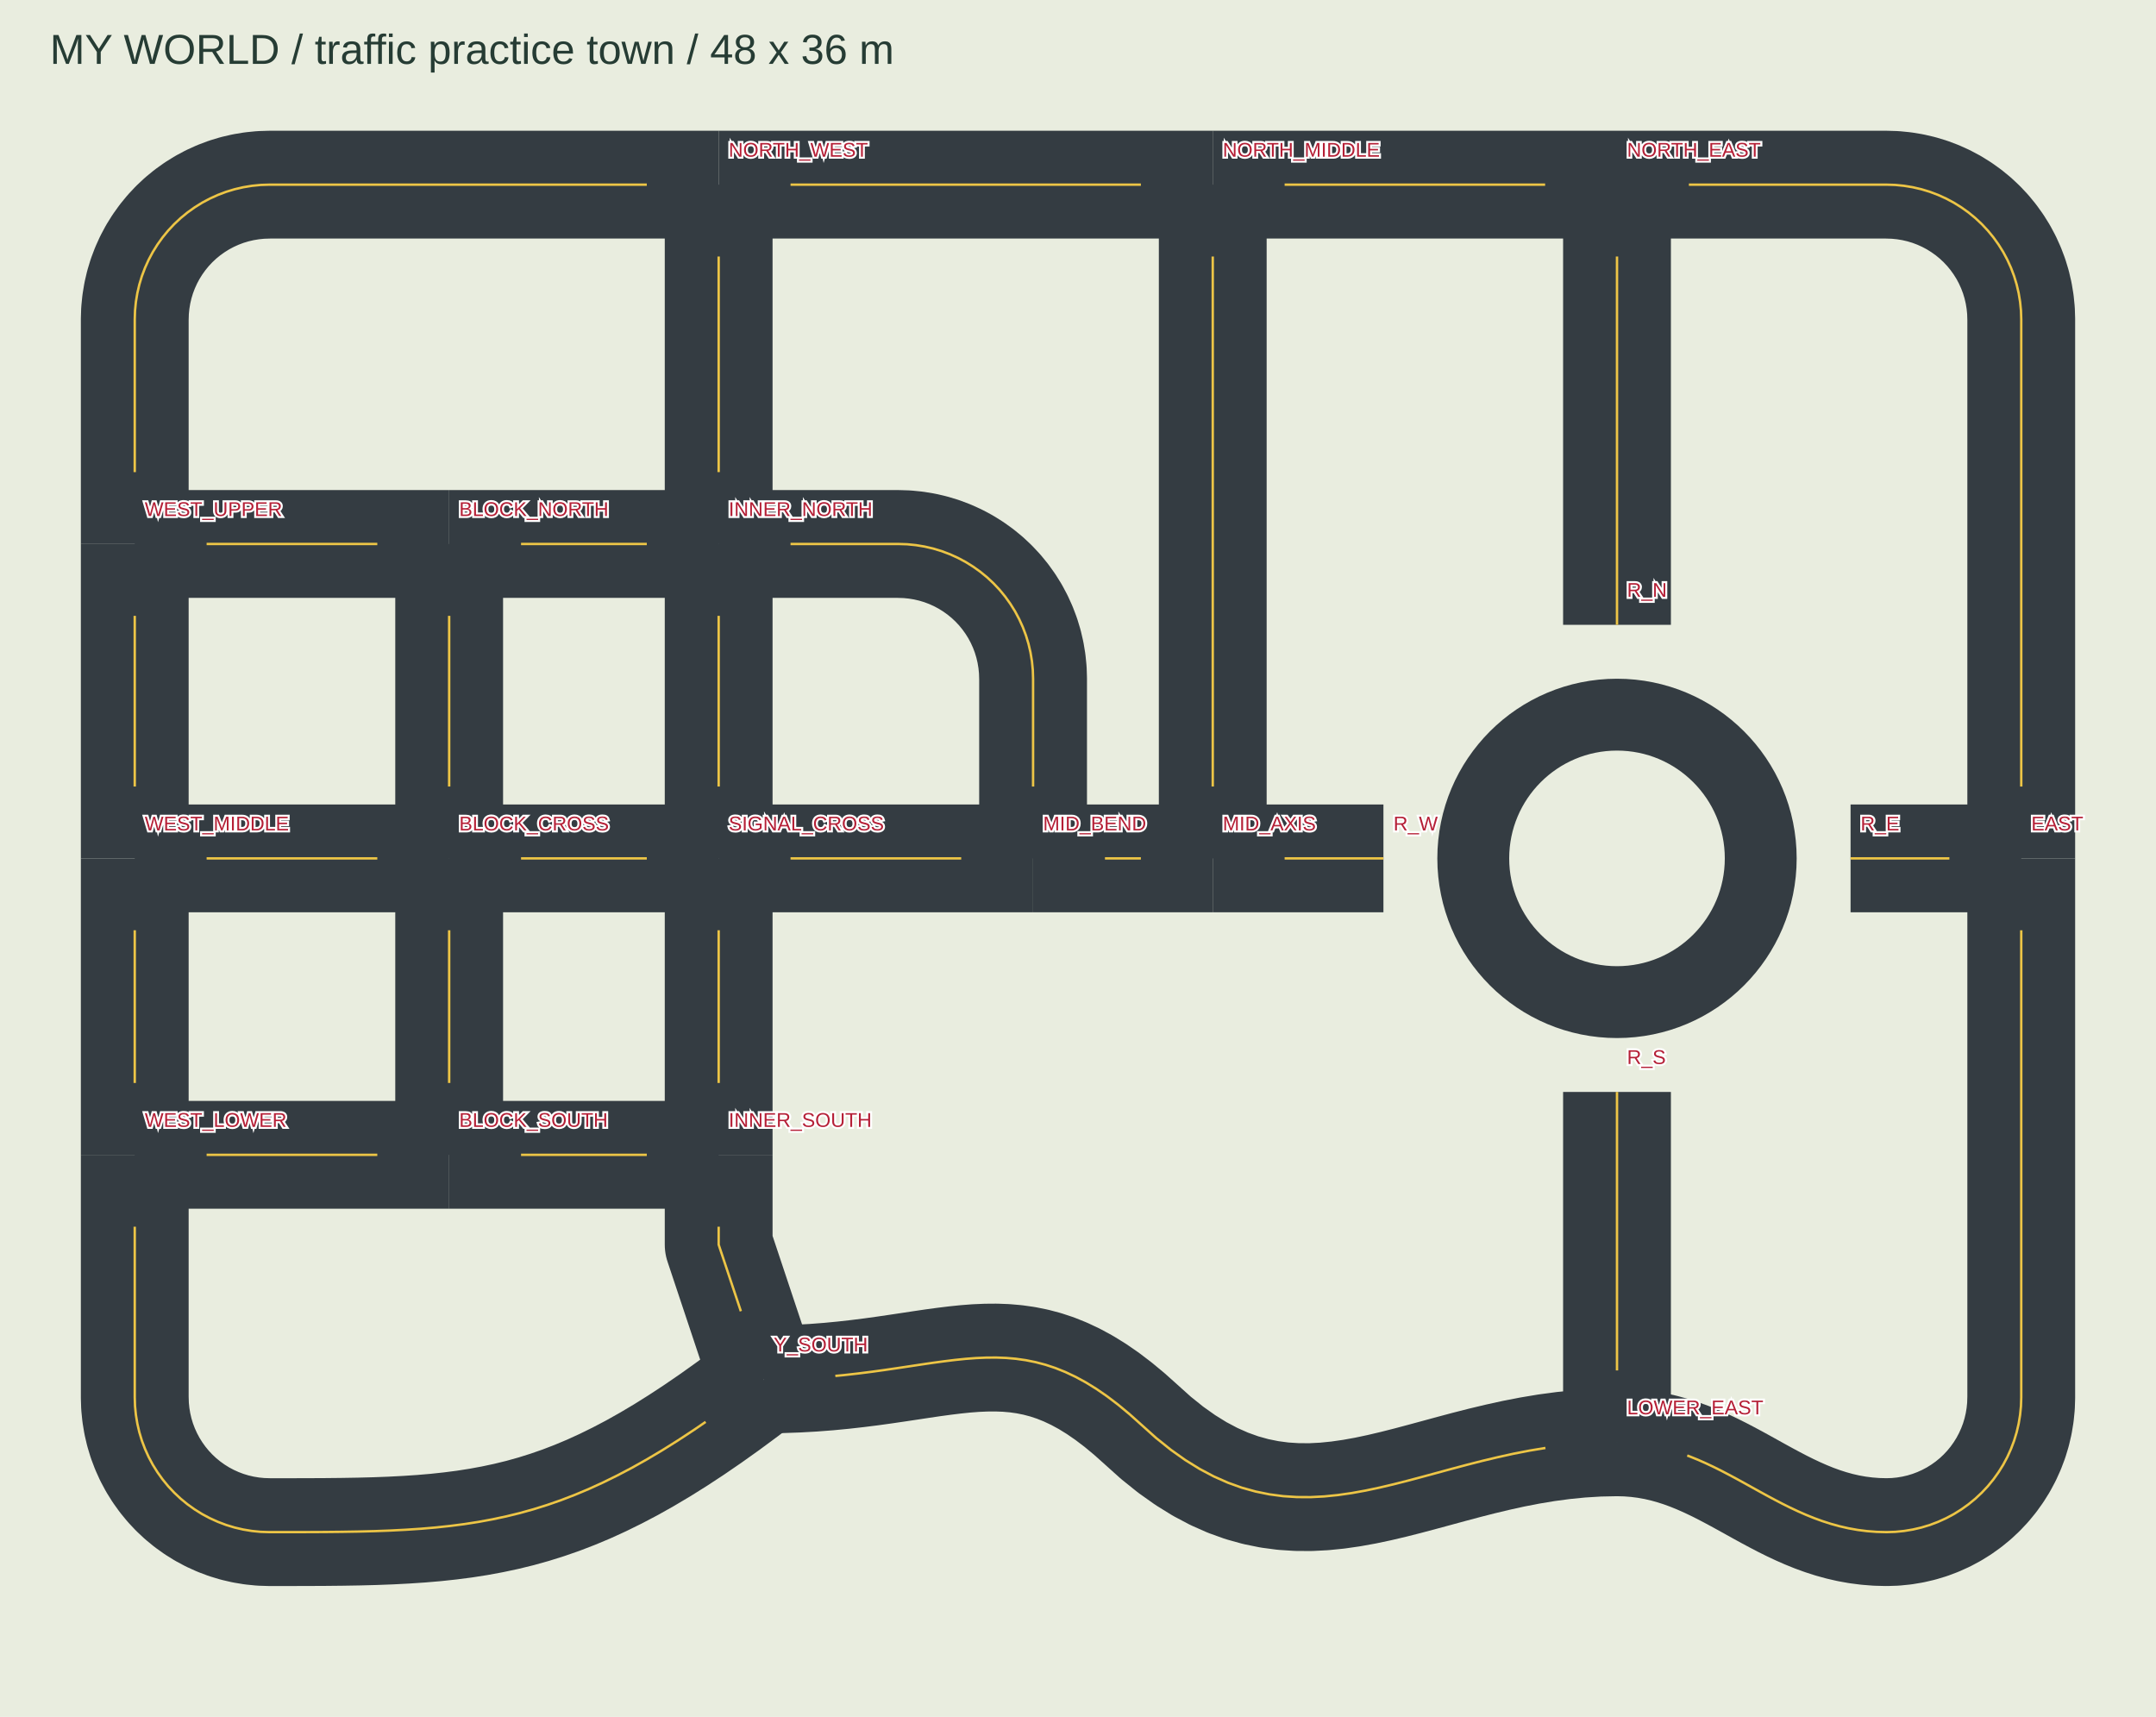
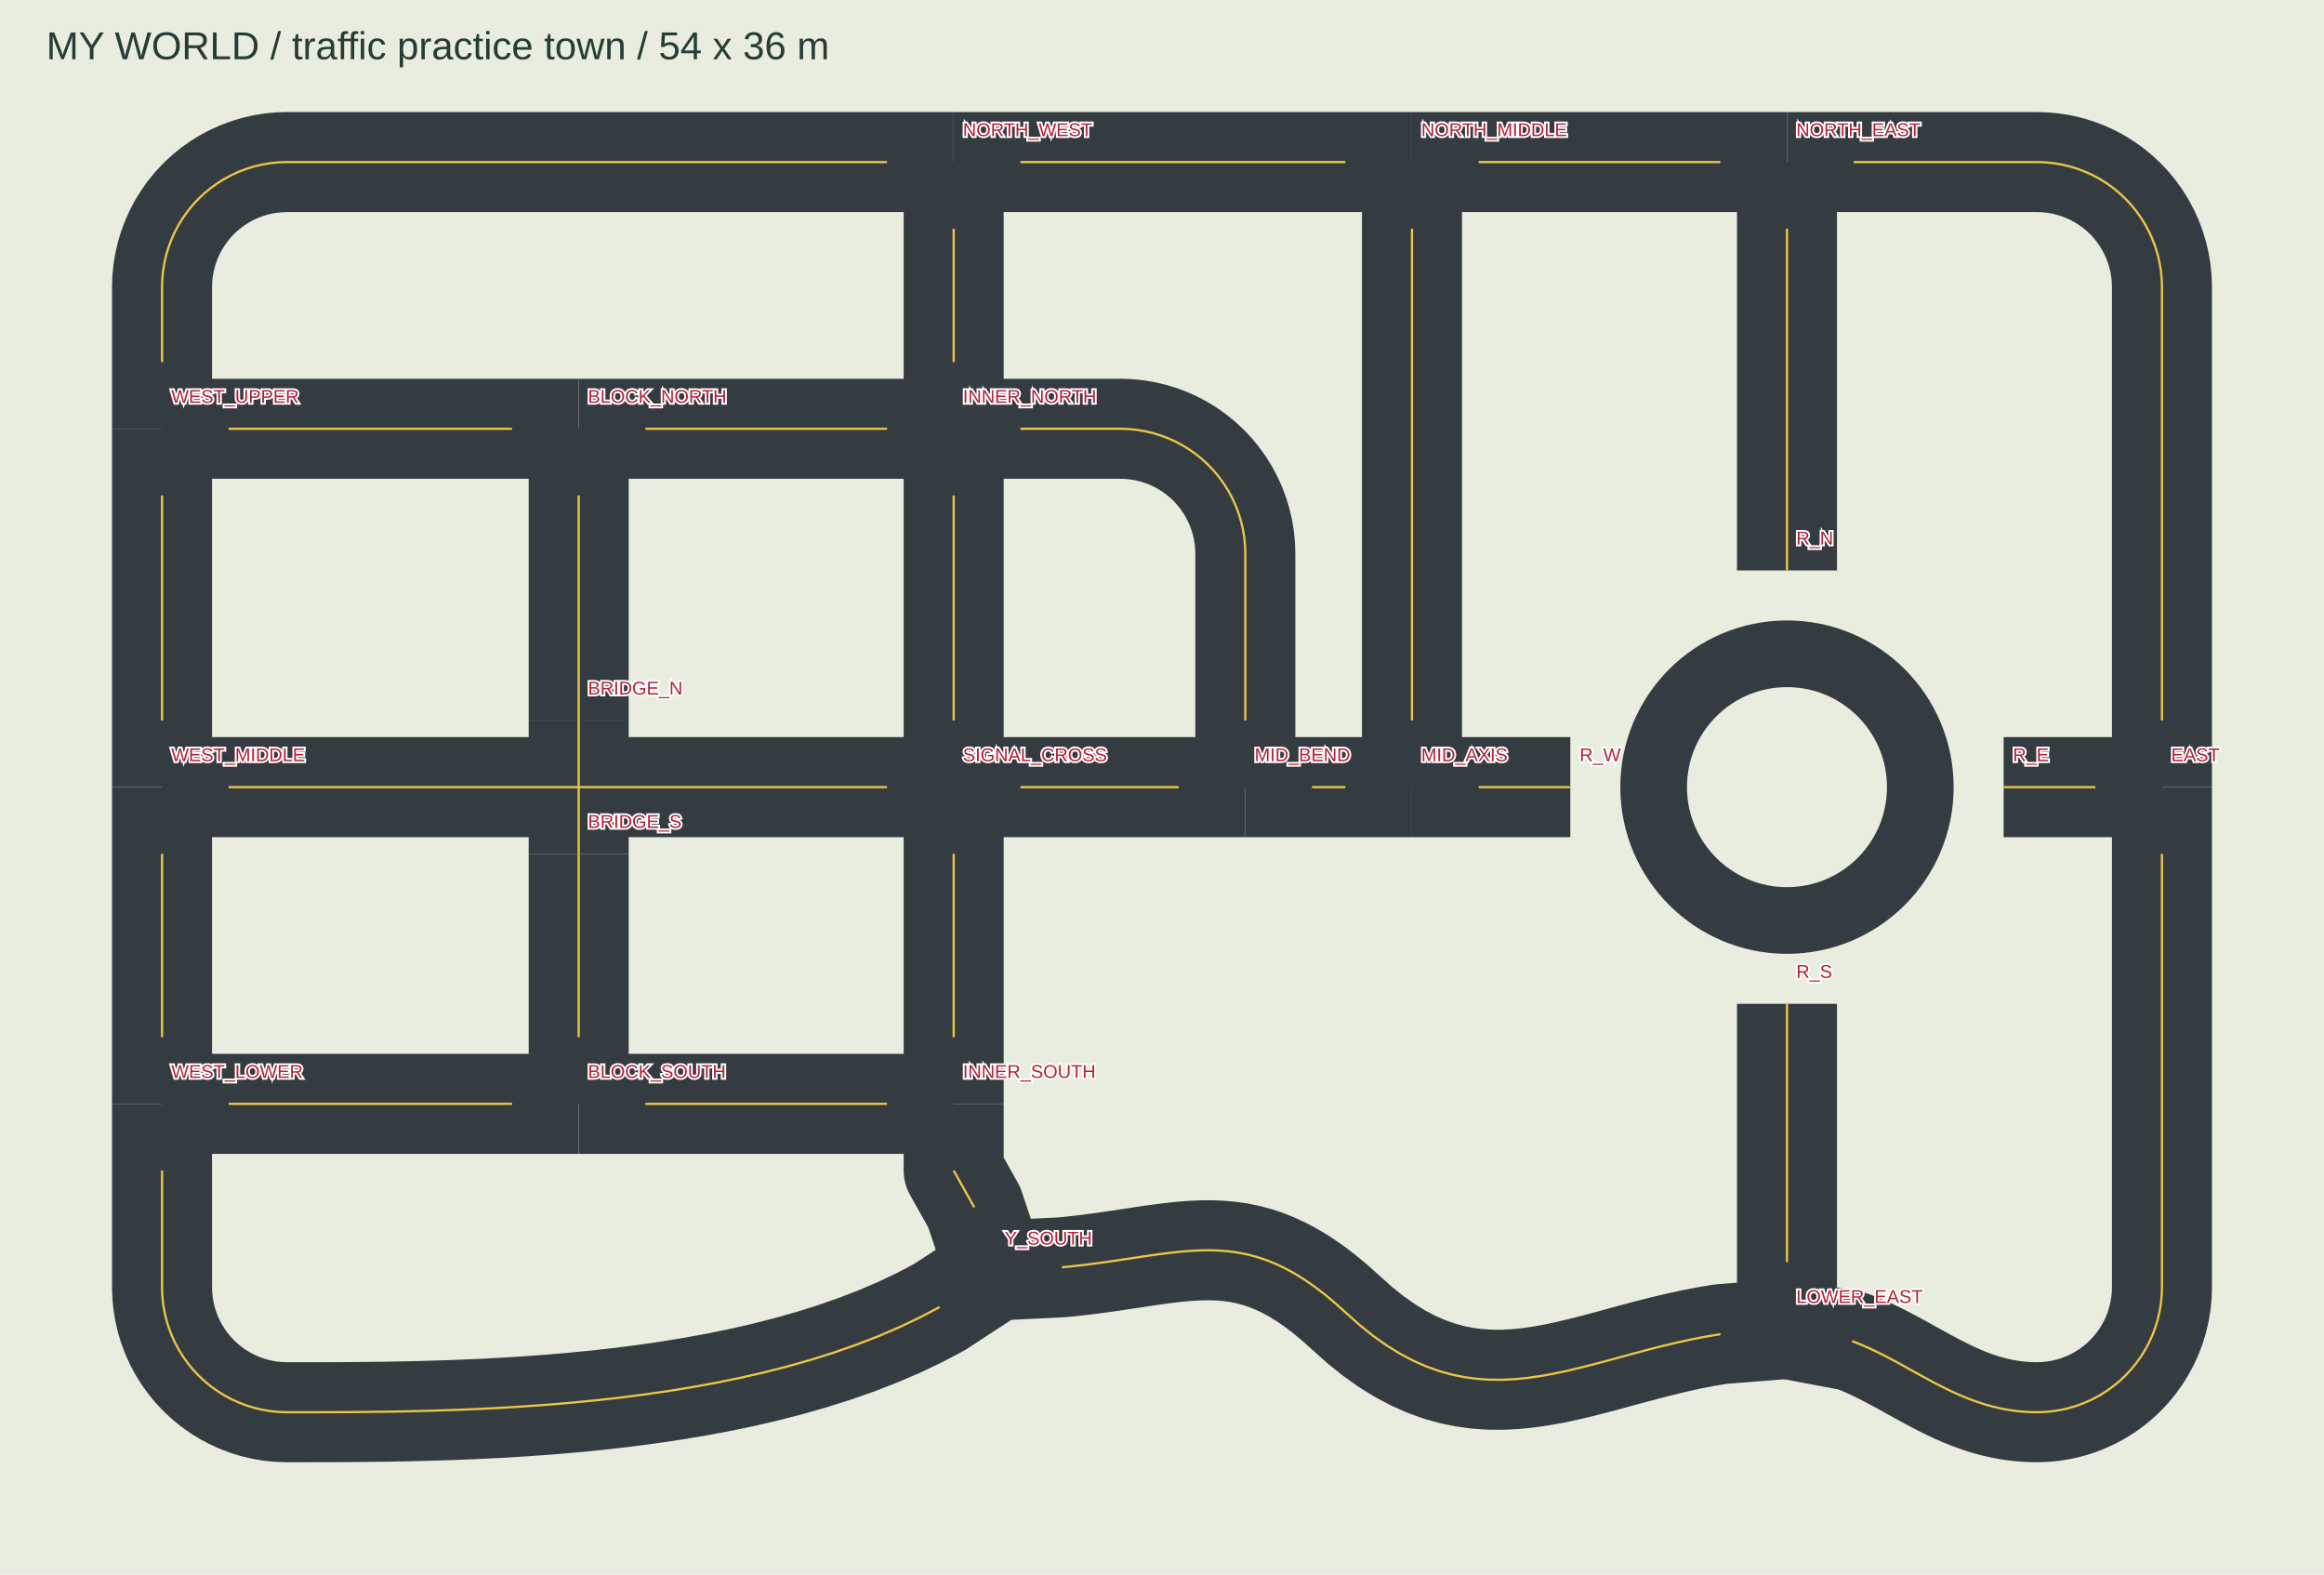
- <svg xmlns="http://www.w3.org/2000/svg" width="1080" height="860" viewBox="0 0 1080 860">
-   <rect width="1080" height="860" fill="#e9eddf" />
-   <path d="M67.50,272.50 L67.50,160.00 L67.64,155.59 L68.08,151.19 L68.80,146.83 L69.80,142.53 L71.08,138.30 L72.64,134.17 L74.46,130.15 L76.54,126.25 L78.88,122.50 L81.45,118.91 L84.25,115.49 L87.27,112.27 L90.49,109.25 L93.91,106.45 L97.50,103.88 L101.25,101.54 L105.15,99.46 L109.17,97.64 L113.30,96.08 L117.53,94.80 L121.83,93.80 L126.19,93.08 L130.59,92.64 L135.00,92.50 L360.00,92.50" fill="none" stroke="#343c42" stroke-width="54" stroke-linejoin="round" />
-   <path d="M360.00,92.50 L607.50,92.50" fill="none" stroke="#343c42" stroke-width="54" stroke-linejoin="round" />
-   <path d="M607.50,92.50 L810.00,92.50" fill="none" stroke="#343c42" stroke-width="54" stroke-linejoin="round" />
-   <path d="M810.00,92.50 L945.00,92.50 L949.41,92.64 L953.81,93.08 L958.17,93.80 L962.47,94.80 L966.70,96.08 L970.83,97.64 L974.85,99.46 L978.75,101.54 L982.50,103.88 L986.09,106.45 L989.51,109.25 L992.73,112.27 L995.75,115.49 L998.55,118.91 L1001.12,122.50 L1003.46,126.25 L1005.54,130.15 L1007.36,134.17 L1008.92,138.30 L1010.20,142.53 L1011.20,146.83 L1011.92,151.19 L1012.36,155.59 L1012.50,160.00 L1012.50,430.00" fill="none" stroke="#343c42" stroke-width="54" stroke-linejoin="round" />
-   <path d="M1012.50,430.00 L1012.50,700.00 L1012.36,704.41 L1011.92,708.81 L1011.20,713.17 L1010.20,717.47 L1008.92,721.70 L1007.36,725.83 L1005.54,729.85 L1003.46,733.75 L1001.12,737.50 L998.55,741.09 L995.75,744.51 L992.73,747.73 L989.51,750.75 L986.09,753.55 L982.50,756.12 L978.75,758.46 L974.85,760.54 L970.83,762.36 L966.70,763.92 L962.47,765.20 L958.17,766.20 L953.81,766.92 L949.41,767.36 L945.00,767.50 L940.01,767.37 L935.18,766.99 L930.48,766.39 L925.91,765.57 L921.46,764.55 L917.12,763.35 L912.87,761.98 L908.72,760.47 L904.64,758.82 L900.64,757.06 L896.69,755.20 L892.79,753.26 L888.94,751.25 L885.11,749.20 L881.30,747.11 L877.50,745.00 L873.70,742.89 L869.89,740.80 L866.06,738.75 L862.21,736.74 L858.31,734.80 L854.36,732.94 L850.36,731.18 L846.28,729.53 L842.13,728.02 L837.88,726.65 L833.54,725.45 L829.09,724.43 L824.52,723.61 L819.82,723.01 L814.99,722.63 L810.00,722.50" fill="none" stroke="#343c42" stroke-width="54" stroke-linejoin="round" />
-   <path d="M382.50,691.00 L391.18,690.90 L399.50,690.61 L407.49,690.16 L415.17,689.57 L422.54,688.86 L429.63,688.06 L436.46,687.20 L443.04,686.29 L449.39,685.36 L455.52,684.44 L461.46,683.54 L467.22,682.69 L472.82,681.93 L478.27,681.26 L483.60,680.71 L488.81,680.31 L493.94,680.09 L498.99,680.05 L503.98,680.24 L508.93,680.67 L513.86,681.37 L518.78,682.36 L523.72,683.66 L528.68,685.30 L533.69,687.31 L538.76,689.70 L543.92,692.50 L549.17,695.74 L554.53,699.43 L560.03,703.61 L565.68,708.29 L571.50,713.50 L579.03,720.26 L586.44,726.21 L593.74,731.39 L600.94,735.85 L608.06,739.62 L615.10,742.74 L622.09,745.25 L629.02,747.18 L635.91,748.58 L642.77,749.49 L649.61,749.93 L656.46,749.97 L663.30,749.62 L670.17,748.93 L677.06,747.94 L684.00,746.69 L690.99,745.21 L698.04,743.55 L705.17,741.74 L712.39,739.82 L719.70,737.84 L727.13,735.82 L734.68,733.81 L742.36,731.85 L750.19,729.98 L758.17,728.22 L766.32,726.64 L774.65,725.25 L783.17,724.11 L791.90,723.24 L800.84,722.69 L810.00,722.50" fill="none" stroke="#343c42" stroke-width="54" stroke-linejoin="round" />
-   <path d="M67.50,578.50 L67.50,700.00 L67.64,704.41 L68.08,708.81 L68.80,713.17 L69.80,717.47 L71.08,721.70 L72.64,725.83 L74.46,729.85 L76.54,733.75 L78.88,737.50 L81.45,741.09 L84.25,744.51 L87.27,747.73 L90.49,750.75 L93.91,753.55 L97.50,756.12 L101.25,758.46 L105.15,760.54 L109.17,762.36 L113.30,763.92 L117.53,765.20 L121.83,766.20 L126.19,766.92 L130.59,767.36 L135.00,767.50 L144.54,767.50 L153.75,767.48 L162.66,767.44 L171.29,767.35 L179.66,767.21 L187.79,767.00 L195.70,766.70 L203.41,766.30 L210.95,765.80 L218.33,765.17 L225.57,764.39 L232.69,763.47 L239.72,762.37 L246.67,761.09 L253.57,759.62 L260.44,757.94 L267.29,756.03 L274.15,753.88 L281.04,751.49 L287.97,748.82 L294.98,745.88 L302.07,742.64 L309.28,739.09 L316.62,735.23 L324.11,731.02 L331.77,726.47 L339.62,721.55 L347.69,716.25 L355.99,710.56 L364.54,704.47 L373.37,697.95 L382.50,691.00" fill="none" stroke="#343c42" stroke-width="54" stroke-linejoin="round" />
-   <path d="M67.50,272.50 L67.50,430.00" fill="none" stroke="#343c42" stroke-width="54" stroke-linejoin="round" />
-   <path d="M67.50,430.00 L67.50,578.50" fill="none" stroke="#343c42" stroke-width="54" stroke-linejoin="round" />
-   <path d="M67.50,272.50 L225.00,272.50" fill="none" stroke="#343c42" stroke-width="54" stroke-linejoin="round" />
-   <path d="M225.00,272.50 L360.00,272.50" fill="none" stroke="#343c42" stroke-width="54" stroke-linejoin="round" />
-   <path d="M67.50,430.00 L225.00,430.00" fill="none" stroke="#343c42" stroke-width="54" stroke-linejoin="round" />
-   <path d="M225.00,430.00 L360.00,430.00" fill="none" stroke="#343c42" stroke-width="54" stroke-linejoin="round" />
-   <path d="M67.50,578.50 L225.00,578.50" fill="none" stroke="#343c42" stroke-width="54" stroke-linejoin="round" />
-   <path d="M225.00,578.50 L360.00,578.50" fill="none" stroke="#343c42" stroke-width="54" stroke-linejoin="round" />
-   <path d="M225.00,272.50 L225.00,430.00" fill="none" stroke="#343c42" stroke-width="54" stroke-linejoin="round" />
-   <path d="M225.00,430.00 L225.00,578.50" fill="none" stroke="#343c42" stroke-width="54" stroke-linejoin="round" />
-   <path d="M360.00,92.50 L360.00,272.50" fill="none" stroke="#343c42" stroke-width="54" stroke-linejoin="round" />
-   <path d="M360.00,272.50 L360.00,430.00" fill="none" stroke="#343c42" stroke-width="54" stroke-linejoin="round" />
-   <path d="M360.00,430.00 L360.00,578.50" fill="none" stroke="#343c42" stroke-width="54" stroke-linejoin="round" />
-   <path d="M360.00,430.00 L517.50,430.00" fill="none" stroke="#343c42" stroke-width="54" stroke-linejoin="round" />
-   <path d="M517.50,430.00 L607.50,430.00" fill="none" stroke="#343c42" stroke-width="54" stroke-linejoin="round" />
-   <path d="M607.50,430.00 L693.00,430.00" fill="none" stroke="#343c42" stroke-width="54" stroke-linejoin="round" />
-   <path d="M607.50,430.00 L607.50,92.50" fill="none" stroke="#343c42" stroke-width="54" stroke-linejoin="round" />
-   <path d="M810.00,313.00 L810.00,92.50" fill="none" stroke="#343c42" stroke-width="54" stroke-linejoin="round" />
-   <path d="M927.00,430.00 L1012.50,430.00" fill="none" stroke="#343c42" stroke-width="54" stroke-linejoin="round" />
-   <path d="M810.00,547.00 L810.00,722.50" fill="none" stroke="#343c42" stroke-width="54" stroke-linejoin="round" />
-   <path d="M360.00,578.50 L360.00,623.50 L382.50,691.00" fill="none" stroke="#343c42" stroke-width="54" stroke-linejoin="round" />
-   <path d="M360.00,272.50 L450.00,272.50 L454.41,272.64 L458.81,273.08 L463.17,273.80 L467.47,274.80 L471.70,276.08 L475.83,277.64 L479.85,279.46 L483.75,281.54 L487.50,283.88 L491.09,286.45 L494.51,289.25 L497.73,292.27 L500.75,295.49 L503.55,298.91 L506.12,302.50 L508.46,306.25 L510.54,310.15 L512.36,314.17 L513.92,318.30 L515.20,322.53 L516.20,326.83 L516.92,331.19 L517.36,335.59 L517.50,340.00 L517.50,430.00" fill="none" stroke="#343c42" stroke-width="54" stroke-linejoin="round" />
-   <circle cx="810" cy="430" r="72" fill="none" stroke="#343c42" stroke-width="36" />
-   <path d="M67.50,236.50 L67.50,160.00 L67.64,155.59 L68.08,151.19 L68.80,146.83 L69.80,142.53 L71.08,138.30 L72.64,134.17 L74.46,130.15 L76.54,126.25 L78.88,122.50 L81.45,118.91 L84.25,115.49 L87.27,112.27 L90.49,109.25 L93.91,106.45 L97.50,103.88 L101.25,101.54 L105.15,99.46 L109.17,97.64 L113.30,96.08 L117.53,94.80 L121.83,93.80 L126.19,93.08 L130.59,92.64 L135.00,92.50 L324.00,92.50" fill="none" stroke="#edc546" stroke-width="1.2" />
-   <path d="M396.00,92.50 L571.50,92.50" fill="none" stroke="#edc546" stroke-width="1.2" />
-   <path d="M643.50,92.50 L774.00,92.50" fill="none" stroke="#edc546" stroke-width="1.2" />
-   <path d="M846.00,92.50 L945.00,92.50 L949.41,92.64 L953.81,93.08 L958.17,93.80 L962.47,94.80 L966.70,96.08 L970.83,97.64 L974.85,99.46 L978.75,101.54 L982.50,103.88 L986.09,106.45 L989.51,109.25 L992.73,112.27 L995.75,115.49 L998.55,118.91 L1001.12,122.50 L1003.46,126.25 L1005.54,130.15 L1007.36,134.17 L1008.92,138.30 L1010.20,142.53 L1011.20,146.83 L1011.92,151.19 L1012.36,155.59 L1012.50,160.00 L1012.50,394.00" fill="none" stroke="#edc546" stroke-width="1.2" />
-   <path d="M1012.50,466.00 L1012.50,700.00 L1012.36,704.41 L1011.92,708.81 L1011.20,713.17 L1010.20,717.47 L1008.92,721.70 L1007.36,725.83 L1005.54,729.85 L1003.46,733.75 L1001.12,737.50 L998.55,741.09 L995.75,744.51 L992.73,747.73 L989.51,750.75 L986.09,753.55 L982.50,756.12 L978.75,758.46 L974.85,760.54 L970.83,762.36 L966.70,763.92 L962.47,765.20 L958.17,766.20 L953.81,766.92 L949.41,767.36 L945.00,767.50 L940.01,767.37 L935.18,766.99 L930.48,766.39 L925.91,765.57 L921.46,764.55 L917.12,763.35 L912.87,761.98 L908.72,760.47 L904.64,758.82 L900.64,757.06 L896.69,755.20 L892.79,753.26 L888.94,751.25 L885.11,749.20 L881.30,747.11 L877.50,745.00 L873.70,742.89 L869.89,740.80 L866.06,738.75 L862.21,736.74 L858.31,734.80 L854.36,732.94 L850.36,731.18 L846.28,729.53 L845.18,729.13" fill="none" stroke="#edc546" stroke-width="1.2" />
-   <path d="M418.44,689.25 L422.54,688.86 L429.63,688.06 L436.46,687.20 L443.04,686.29 L449.39,685.36 L455.52,684.44 L461.46,683.54 L467.22,682.69 L472.82,681.93 L478.27,681.26 L483.60,680.71 L488.81,680.31 L493.94,680.09 L498.99,680.05 L503.98,680.24 L508.93,680.67 L513.86,681.37 L518.78,682.36 L523.72,683.66 L528.68,685.30 L533.69,687.31 L538.76,689.70 L543.92,692.50 L549.17,695.74 L554.53,699.43 L560.03,703.61 L565.68,708.29 L571.50,713.50 L579.03,720.26 L586.44,726.21 L593.74,731.39 L600.94,735.85 L608.06,739.62 L615.10,742.74 L622.09,745.25 L629.02,747.18 L635.91,748.58 L642.77,749.49 L649.61,749.93 L656.46,749.97 L663.30,749.62 L670.17,748.93 L677.06,747.94 L684.00,746.69 L690.99,745.21 L698.04,743.55 L705.17,741.74 L712.39,739.82 L719.70,737.84 L727.13,735.82 L734.68,733.81 L742.36,731.85 L750.19,729.98 L758.17,728.22 L766.32,726.64 L774.15,725.34" fill="none" stroke="#edc546" stroke-width="1.2" />
-   <path d="M67.50,614.50 L67.50,700.00 L67.64,704.41 L68.08,708.81 L68.80,713.17 L69.80,717.47 L71.08,721.70 L72.64,725.83 L74.46,729.85 L76.54,733.75 L78.88,737.50 L81.45,741.09 L84.25,744.51 L87.27,747.73 L90.49,750.75 L93.91,753.55 L97.50,756.12 L101.25,758.46 L105.15,760.54 L109.17,762.36 L113.30,763.92 L117.53,765.20 L121.83,766.20 L126.19,766.92 L130.59,767.36 L135.00,767.50 L144.54,767.50 L153.75,767.48 L162.66,767.44 L171.29,767.35 L179.66,767.21 L187.79,767.00 L195.70,766.70 L203.41,766.30 L210.95,765.80 L218.33,765.17 L225.57,764.39 L232.69,763.47 L239.72,762.37 L246.67,761.09 L253.57,759.62 L260.44,757.94 L267.29,756.03 L274.15,753.88 L281.04,751.49 L287.97,748.82 L294.98,745.88 L302.07,742.64 L309.28,739.09 L316.62,735.23 L324.11,731.02 L331.77,726.47 L339.62,721.55 L347.69,716.25 L353.47,712.29" fill="none" stroke="#edc546" stroke-width="1.2" />
-   <path d="M67.50,308.50 L67.50,394.00" fill="none" stroke="#edc546" stroke-width="1.2" />
-   <path d="M67.50,466.00 L67.50,542.50" fill="none" stroke="#edc546" stroke-width="1.2" />
-   <path d="M103.50,272.50 L189.00,272.50" fill="none" stroke="#edc546" stroke-width="1.2" />
-   <path d="M261.00,272.50 L324.00,272.50" fill="none" stroke="#edc546" stroke-width="1.2" />
-   <path d="M103.50,430.00 L189.00,430.00" fill="none" stroke="#edc546" stroke-width="1.2" />
-   <path d="M261.00,430.00 L324.00,430.00" fill="none" stroke="#edc546" stroke-width="1.2" />
-   <path d="M103.50,578.50 L189.00,578.50" fill="none" stroke="#edc546" stroke-width="1.2" />
-   <path d="M261.00,578.50 L324.00,578.50" fill="none" stroke="#edc546" stroke-width="1.2" />
-   <path d="M225.00,308.50 L225.00,394.00" fill="none" stroke="#edc546" stroke-width="1.2" />
-   <path d="M225.00,466.00 L225.00,542.50" fill="none" stroke="#edc546" stroke-width="1.2" />
-   <path d="M360.00,128.50 L360.00,236.50" fill="none" stroke="#edc546" stroke-width="1.2" />
-   <path d="M360.00,308.50 L360.00,394.00" fill="none" stroke="#edc546" stroke-width="1.2" />
-   <path d="M360.00,466.00 L360.00,542.50" fill="none" stroke="#edc546" stroke-width="1.2" />
-   <path d="M396.00,430.00 L481.50,430.00" fill="none" stroke="#edc546" stroke-width="1.2" />
-   <path d="M553.50,430.00 L571.50,430.00" fill="none" stroke="#edc546" stroke-width="1.2" />
-   <path d="M643.50,430.00 L693.00,430.00" fill="none" stroke="#edc546" stroke-width="1.2" />
-   <path d="M607.50,394.00 L607.50,128.50" fill="none" stroke="#edc546" stroke-width="1.2" />
-   <path d="M810.00,313.00 L810.00,128.50" fill="none" stroke="#edc546" stroke-width="1.2" />
-   <path d="M927.00,430.00 L976.50,430.00" fill="none" stroke="#edc546" stroke-width="1.2" />
-   <path d="M810.00,547.00 L810.00,686.50" fill="none" stroke="#edc546" stroke-width="1.2" />
-   <path d="M360.00,614.50 L360.00,623.50 L371.12,656.85" fill="none" stroke="#edc546" stroke-width="1.2" />
-   <path d="M396.00,272.50 L450.00,272.50 L454.41,272.64 L458.81,273.08 L463.17,273.80 L467.47,274.80 L471.70,276.08 L475.83,277.64 L479.85,279.46 L483.75,281.54 L487.50,283.88 L491.09,286.45 L494.51,289.25 L497.73,292.27 L500.75,295.49 L503.55,298.91 L506.12,302.50 L508.46,306.25 L510.54,310.15 L512.36,314.17 L513.92,318.30 L515.20,322.53 L516.20,326.83 L516.92,331.19 L517.36,335.59 L517.50,340.00 L517.50,394.00" fill="none" stroke="#edc546" stroke-width="1.2" />
-   <text x="72.5" y="258.5" font-family="Arial" font-size="10" fill="#b51f36" stroke="white" stroke-width="2" paint-order="stroke">WEST_UPPER</text>
-   <text x="72.5" y="416.0" font-family="Arial" font-size="10" fill="#b51f36" stroke="white" stroke-width="2" paint-order="stroke">WEST_MIDDLE</text>
-   <text x="72.5" y="564.5" font-family="Arial" font-size="10" fill="#b51f36" stroke="white" stroke-width="2" paint-order="stroke">WEST_LOWER</text>
-   <text x="365.0" y="78.5" font-family="Arial" font-size="10" fill="#b51f36" stroke="white" stroke-width="2" paint-order="stroke">NORTH_WEST</text>
-   <text x="612.5" y="78.5" font-family="Arial" font-size="10" fill="#b51f36" stroke="white" stroke-width="2" paint-order="stroke">NORTH_MIDDLE</text>
-   <text x="815.0" y="78.5" font-family="Arial" font-size="10" fill="#b51f36" stroke="white" stroke-width="2" paint-order="stroke">NORTH_EAST</text>
-   <text x="1017.5" y="416.0" font-family="Arial" font-size="10" fill="#b51f36" stroke="white" stroke-width="2" paint-order="stroke">EAST</text>
-   <text x="815.0" y="708.5" font-family="Arial" font-size="10" fill="#b51f36" stroke="white" stroke-width="2" paint-order="stroke">LOWER_EAST</text>
-   <text x="230.0" y="258.5" font-family="Arial" font-size="10" fill="#b51f36" stroke="white" stroke-width="2" paint-order="stroke">BLOCK_NORTH</text>
-   <text x="230.0" y="416.0" font-family="Arial" font-size="10" fill="#b51f36" stroke="white" stroke-width="2" paint-order="stroke">BLOCK_CROSS</text>
-   <text x="230.0" y="564.5" font-family="Arial" font-size="10" fill="#b51f36" stroke="white" stroke-width="2" paint-order="stroke">BLOCK_SOUTH</text>
-   <text x="365.0" y="258.5" font-family="Arial" font-size="10" fill="#b51f36" stroke="white" stroke-width="2" paint-order="stroke">INNER_NORTH</text>
-   <text x="365.0" y="416.0" font-family="Arial" font-size="10" fill="#b51f36" stroke="white" stroke-width="2" paint-order="stroke">SIGNAL_CROSS</text>
-   <text x="365.0" y="564.5" font-family="Arial" font-size="10" fill="#b51f36" stroke="white" stroke-width="2" paint-order="stroke">INNER_SOUTH</text>
-   <text x="522.5" y="416.0" font-family="Arial" font-size="10" fill="#b51f36" stroke="white" stroke-width="2" paint-order="stroke">MID_BEND</text>
-   <text x="612.5" y="416.0" font-family="Arial" font-size="10" fill="#b51f36" stroke="white" stroke-width="2" paint-order="stroke">MID_AXIS</text>
-   <text x="387.5" y="677.0" font-family="Arial" font-size="10" fill="#b51f36" stroke="white" stroke-width="2" paint-order="stroke">Y_SOUTH</text>
-   <text x="698.0" y="416.0" font-family="Arial" font-size="10" fill="#b51f36" stroke="white" stroke-width="2" paint-order="stroke">R_W</text>
-   <text x="815.0" y="299.0" font-family="Arial" font-size="10" fill="#b51f36" stroke="white" stroke-width="2" paint-order="stroke">R_N</text>
-   <text x="932.0" y="416.0" font-family="Arial" font-size="10" fill="#b51f36" stroke="white" stroke-width="2" paint-order="stroke">R_E</text>
-   <text x="815.0" y="533.0" font-family="Arial" font-size="10" fill="#b51f36" stroke="white" stroke-width="2" paint-order="stroke">R_S</text>
-   <text x="25" y="32" font-family="Arial" font-size="21" fill="#263c34">MY WORLD / traffic practice town / 48 x 36 m</text>
+ <svg xmlns="http://www.w3.org/2000/svg" width="1255.0" height="850.0" viewBox="0 0 1255.0 850.0">
+   <rect width="100%" height="100%" fill="#e9eddf" />
+   <path d="M87.50,231.50 L87.50,195.50 L87.50,155.00 L87.64,150.59 L88.08,146.19 L88.80,141.83 L89.80,137.53 L91.08,133.30 L92.64,129.17 L94.46,125.15 L96.54,121.25 L98.88,117.50 L101.45,113.91 L104.25,110.49 L107.27,107.27 L110.49,104.25 L113.91,101.45 L117.50,98.88 L121.25,96.54 L125.15,94.46 L129.17,92.64 L133.30,91.08 L137.53,89.80 L141.83,88.80 L146.19,88.08 L150.59,87.64 L155.00,87.50 L479.00,87.50 L515.00,87.50" fill="none" stroke="#343c42" stroke-width="54" stroke-linejoin="round" />
+   <path d="M515.00,87.50 L551.00,87.50 L726.50,87.50 L762.50,87.50" fill="none" stroke="#343c42" stroke-width="54" stroke-linejoin="round" />
+   <path d="M762.50,87.50 L798.50,87.50 L929.00,87.50 L965.00,87.50" fill="none" stroke="#343c42" stroke-width="54" stroke-linejoin="round" />
+   <path d="M965.00,87.50 L1001.00,87.50 L1100.00,87.50 L1104.41,87.64 L1108.81,88.08 L1113.17,88.80 L1117.47,89.80 L1121.70,91.08 L1125.83,92.64 L1129.85,94.46 L1133.75,96.54 L1137.50,98.88 L1141.09,101.45 L1144.51,104.25 L1147.73,107.27 L1150.75,110.49 L1153.55,113.91 L1156.12,117.50 L1158.46,121.25 L1160.54,125.15 L1162.36,129.17 L1163.92,133.30 L1165.20,137.53 L1166.20,141.83 L1166.92,146.19 L1167.36,150.59 L1167.50,155.00 L1167.50,389.00 L1167.50,425.00" fill="none" stroke="#343c42" stroke-width="54" stroke-linejoin="round" />
+   <path d="M1167.50,425.00 L1167.50,461.00 L1167.50,695.00 L1167.36,699.41 L1166.92,703.81 L1166.20,708.17 L1165.20,712.47 L1163.92,716.70 L1162.36,720.83 L1160.54,724.85 L1158.46,728.75 L1156.12,732.50 L1153.55,736.09 L1150.75,739.51 L1147.73,742.73 L1144.51,745.75 L1141.09,748.55 L1137.50,751.12 L1133.75,753.46 L1129.85,755.54 L1125.83,757.36 L1121.70,758.92 L1117.47,760.20 L1113.17,761.20 L1108.81,761.92 L1104.41,762.36 L1100.00,762.50 L1095.01,762.37 L1090.18,761.99 L1085.48,761.39 L1080.91,760.57 L1076.46,759.55 L1072.12,758.35 L1067.87,756.98 L1063.72,755.47 L1059.64,753.82 L1055.64,752.06 L1051.69,750.20 L1047.79,748.26 L1043.94,746.25 L1040.11,744.20 L1036.30,742.11 L1032.50,740.00 L1028.70,737.89 L1024.89,735.80 L1021.06,733.75 L1017.21,731.74 L1013.31,729.80 L1009.36,727.94 L1005.36,726.18 L1001.28,724.53 L1000.18,724.13 L965.00,717.50" fill="none" stroke="#343c42" stroke-width="54" stroke-linejoin="round" />
+   <path d="M537.50,686.00 L573.44,684.25 L577.54,683.86 L584.63,683.06 L591.46,682.20 L598.04,681.29 L604.39,680.36 L610.52,679.44 L616.46,678.54 L622.22,677.69 L627.82,676.93 L633.27,676.26 L638.60,675.71 L643.81,675.31 L648.94,675.09 L653.99,675.05 L658.98,675.24 L663.93,675.67 L668.86,676.37 L673.78,677.36 L678.72,678.66 L683.68,680.30 L688.69,682.31 L693.76,684.70 L698.92,687.50 L704.17,690.74 L709.53,694.43 L715.03,698.61 L720.68,703.29 L726.50,708.50 L734.03,715.26 L741.44,721.21 L748.74,726.39 L755.94,730.85 L763.06,734.62 L770.10,737.74 L777.09,740.25 L784.02,742.18 L790.91,743.58 L797.77,744.49 L804.61,744.93 L811.46,744.97 L818.30,744.62 L825.17,743.93 L832.06,742.94 L839.00,741.69 L845.99,740.21 L853.04,738.55 L860.17,736.74 L867.39,734.82 L874.70,732.84 L882.13,730.82 L889.68,728.81 L897.36,726.85 L905.19,724.98 L913.17,723.22 L921.32,721.64 L929.15,720.34 L965.00,717.50" fill="none" stroke="#343c42" stroke-width="54" stroke-linejoin="round" />
+   <path d="M87.50,596.00 L87.50,632.00 L87.50,695.00 L87.64,699.41 L88.08,703.81 L88.80,708.17 L89.80,712.47 L91.08,716.70 L92.64,720.83 L94.46,724.85 L96.54,728.75 L98.88,732.50 L101.45,736.09 L104.25,739.51 L107.27,742.73 L110.49,745.75 L113.91,748.55 L117.50,751.12 L121.25,753.46 L125.15,755.54 L129.17,757.36 L133.30,758.92 L137.53,760.20 L141.83,761.20 L146.19,761.92 L150.59,762.36 L155.00,762.50 L164.92,762.50 L175.26,762.48 L186.00,762.44 L197.09,762.35 L208.52,762.21 L220.25,762.00 L232.26,761.70 L244.51,761.30 L256.98,760.80 L269.64,760.17 L282.46,759.39 L295.41,758.47 L308.46,757.37 L321.58,756.09 L334.75,754.62 L347.94,752.94 L361.11,751.03 L374.24,748.88 L387.30,746.49 L400.26,743.82 L413.09,740.88 L425.76,737.64 L438.25,734.09 L450.52,730.23 L462.55,726.02 L474.31,721.47 L485.76,716.55 L496.89,711.25 L507.40,705.69 L537.50,686.00" fill="none" stroke="#343c42" stroke-width="54" stroke-linejoin="round" />
+   <path d="M87.50,231.50 L87.50,267.50 L87.50,389.00 L87.50,425.00" fill="none" stroke="#343c42" stroke-width="54" stroke-linejoin="round" />
+   <path d="M87.50,425.00 L87.50,461.00 L87.50,560.00 L87.50,596.00" fill="none" stroke="#343c42" stroke-width="54" stroke-linejoin="round" />
+   <path d="M87.50,231.50 L123.50,231.50 L276.50,231.50 L312.50,231.50" fill="none" stroke="#343c42" stroke-width="54" stroke-linejoin="round" />
+   <path d="M312.50,231.50 L348.50,231.50 L479.00,231.50 L515.00,231.50" fill="none" stroke="#343c42" stroke-width="54" stroke-linejoin="round" />
+   <path d="M87.50,425.00 L123.50,425.00 L191.00,425.00 L209.00,425.00 L227.00,425.00 L245.00,425.00 L263.00,425.00 L278.75,425.00 L290.00,425.00 L303.50,425.00 L312.50,425.00 L321.50,425.00 L335.00,425.00 L346.25,425.00 L362.00,425.00 L380.00,425.00 L398.00,425.00 L411.50,425.00 L479.00,425.00 L515.00,425.00" fill="none" stroke="#343c42" stroke-width="54" stroke-linejoin="round" />
+   <path d="M312.50,389.00 L312.50,389.00 L312.50,461.00 L312.50,461.00" fill="none" stroke="#343c42" stroke-width="54" stroke-linejoin="round" />
+   <path d="M87.50,596.00 L123.50,596.00 L276.50,596.00 L312.50,596.00" fill="none" stroke="#343c42" stroke-width="54" stroke-linejoin="round" />
+   <path d="M312.50,596.00 L348.50,596.00 L479.00,596.00 L515.00,596.00" fill="none" stroke="#343c42" stroke-width="54" stroke-linejoin="round" />
+   <path d="M312.50,231.50 L312.50,267.50 L312.50,389.00 L312.50,389.00" fill="none" stroke="#343c42" stroke-width="54" stroke-linejoin="round" />
+   <path d="M312.50,461.00 L312.50,461.00 L312.50,560.00 L312.50,596.00" fill="none" stroke="#343c42" stroke-width="54" stroke-linejoin="round" />
+   <path d="M515.00,87.50 L515.00,123.50 L515.00,195.50 L515.00,231.50" fill="none" stroke="#343c42" stroke-width="54" stroke-linejoin="round" />
+   <path d="M515.00,231.50 L515.00,267.50 L515.00,389.00 L515.00,425.00" fill="none" stroke="#343c42" stroke-width="54" stroke-linejoin="round" />
+   <path d="M515.00,425.00 L515.00,461.00 L515.00,560.00 L515.00,596.00" fill="none" stroke="#343c42" stroke-width="54" stroke-linejoin="round" />
+   <path d="M515.00,425.00 L551.00,425.00 L636.50,425.00 L672.50,425.00" fill="none" stroke="#343c42" stroke-width="54" stroke-linejoin="round" />
+   <path d="M672.50,425.00 L708.50,425.00 L726.50,425.00 L762.50,425.00" fill="none" stroke="#343c42" stroke-width="54" stroke-linejoin="round" />
+   <path d="M762.50,425.00 L798.50,425.00 L848.00,425.00 L848.00,425.00" fill="none" stroke="#343c42" stroke-width="54" stroke-linejoin="round" />
+   <path d="M762.50,425.00 L762.50,389.00 L762.50,123.50 L762.50,87.50" fill="none" stroke="#343c42" stroke-width="54" stroke-linejoin="round" />
+   <path d="M965.00,308.00 L965.00,308.00 L965.00,123.50 L965.00,87.50" fill="none" stroke="#343c42" stroke-width="54" stroke-linejoin="round" />
+   <path d="M1082.00,425.00 L1082.00,425.00 L1131.50,425.00 L1167.50,425.00" fill="none" stroke="#343c42" stroke-width="54" stroke-linejoin="round" />
+   <path d="M965.00,542.00 L965.00,542.00 L965.00,681.50 L965.00,717.50" fill="none" stroke="#343c42" stroke-width="54" stroke-linejoin="round" />
+   <path d="M515.00,596.00 L515.00,632.00 L526.12,651.85 L537.50,686.00" fill="none" stroke="#343c42" stroke-width="54" stroke-linejoin="round" />
+   <path d="M515.00,231.50 L551.00,231.50 L605.00,231.50 L609.41,231.64 L613.81,232.08 L618.17,232.80 L622.47,233.80 L626.70,235.08 L630.83,236.64 L634.85,238.46 L638.75,240.54 L642.50,242.88 L646.09,245.45 L649.51,248.25 L652.73,251.27 L655.75,254.49 L658.55,257.91 L661.12,261.50 L663.46,265.25 L665.54,269.15 L667.36,273.17 L668.92,277.30 L670.20,281.53 L671.20,285.83 L671.92,290.19 L672.36,294.59 L672.50,299.00 L672.50,389.00 L672.50,425.00" fill="none" stroke="#343c42" stroke-width="54" stroke-linejoin="round" />
+   <circle cx="965.0" cy="425.0" r="72" fill="none" stroke="#343c42" stroke-width="36" />
+   <path d="M87.50,195.50 L87.50,155.00 L87.64,150.59 L88.08,146.19 L88.80,141.83 L89.80,137.53 L91.08,133.30 L92.64,129.17 L94.46,125.15 L96.54,121.25 L98.88,117.50 L101.45,113.91 L104.25,110.49 L107.27,107.27 L110.49,104.25 L113.91,101.45 L117.50,98.88 L121.25,96.54 L125.15,94.46 L129.17,92.64 L133.30,91.08 L137.53,89.80 L141.83,88.80 L146.19,88.08 L150.59,87.64 L155.00,87.50 L479.00,87.50" fill="none" stroke="#edc546" stroke-width="1.2" />
+   <path d="M551.00,87.50 L726.50,87.50" fill="none" stroke="#edc546" stroke-width="1.2" />
+   <path d="M798.50,87.50 L929.00,87.50" fill="none" stroke="#edc546" stroke-width="1.2" />
+   <path d="M1001.00,87.50 L1100.00,87.50 L1104.41,87.64 L1108.81,88.08 L1113.17,88.80 L1117.47,89.80 L1121.70,91.08 L1125.83,92.64 L1129.85,94.46 L1133.75,96.54 L1137.50,98.88 L1141.09,101.45 L1144.51,104.25 L1147.73,107.27 L1150.75,110.49 L1153.55,113.91 L1156.12,117.50 L1158.46,121.25 L1160.54,125.15 L1162.36,129.17 L1163.92,133.30 L1165.20,137.53 L1166.20,141.83 L1166.92,146.19 L1167.36,150.59 L1167.50,155.00 L1167.50,389.00" fill="none" stroke="#edc546" stroke-width="1.2" />
+   <path d="M1167.50,461.00 L1167.50,695.00 L1167.36,699.41 L1166.92,703.81 L1166.20,708.17 L1165.20,712.47 L1163.92,716.70 L1162.36,720.83 L1160.54,724.85 L1158.46,728.75 L1156.12,732.50 L1153.55,736.09 L1150.75,739.51 L1147.73,742.73 L1144.51,745.75 L1141.09,748.55 L1137.50,751.12 L1133.75,753.46 L1129.85,755.54 L1125.83,757.36 L1121.70,758.92 L1117.47,760.20 L1113.17,761.20 L1108.81,761.92 L1104.41,762.36 L1100.00,762.50 L1095.01,762.37 L1090.18,761.99 L1085.48,761.39 L1080.91,760.57 L1076.46,759.55 L1072.12,758.35 L1067.87,756.98 L1063.72,755.47 L1059.64,753.82 L1055.64,752.06 L1051.69,750.20 L1047.79,748.26 L1043.94,746.25 L1040.11,744.20 L1036.30,742.11 L1032.50,740.00 L1028.70,737.89 L1024.89,735.80 L1021.06,733.75 L1017.21,731.74 L1013.31,729.80 L1009.36,727.94 L1005.36,726.18 L1001.28,724.53 L1000.18,724.13" fill="none" stroke="#edc546" stroke-width="1.2" />
+   <path d="M573.44,684.25 L577.54,683.86 L584.63,683.06 L591.46,682.20 L598.04,681.29 L604.39,680.36 L610.52,679.44 L616.46,678.54 L622.22,677.69 L627.82,676.93 L633.27,676.26 L638.60,675.71 L643.81,675.31 L648.94,675.09 L653.99,675.05 L658.98,675.24 L663.93,675.67 L668.86,676.37 L673.78,677.36 L678.72,678.66 L683.68,680.30 L688.69,682.31 L693.76,684.70 L698.92,687.50 L704.17,690.74 L709.53,694.43 L715.03,698.61 L720.68,703.29 L726.50,708.50 L734.03,715.26 L741.44,721.21 L748.74,726.39 L755.94,730.85 L763.06,734.62 L770.10,737.74 L777.09,740.25 L784.02,742.18 L790.91,743.58 L797.77,744.49 L804.61,744.93 L811.46,744.97 L818.30,744.62 L825.17,743.93 L832.06,742.94 L839.00,741.69 L845.99,740.21 L853.04,738.55 L860.17,736.74 L867.39,734.82 L874.70,732.84 L882.13,730.82 L889.68,728.81 L897.36,726.85 L905.19,724.98 L913.17,723.22 L921.32,721.64 L929.15,720.34" fill="none" stroke="#edc546" stroke-width="1.2" />
+   <path d="M87.50,632.00 L87.50,695.00 L87.64,699.41 L88.08,703.81 L88.80,708.17 L89.80,712.47 L91.08,716.70 L92.64,720.83 L94.46,724.85 L96.54,728.75 L98.88,732.50 L101.45,736.09 L104.25,739.51 L107.27,742.73 L110.49,745.75 L113.91,748.55 L117.50,751.12 L121.25,753.46 L125.15,755.54 L129.17,757.36 L133.30,758.92 L137.53,760.20 L141.83,761.20 L146.19,761.92 L150.59,762.36 L155.00,762.50 L164.92,762.50 L175.26,762.48 L186.00,762.44 L197.09,762.35 L208.52,762.21 L220.25,762.00 L232.26,761.70 L244.51,761.30 L256.98,760.80 L269.64,760.17 L282.46,759.39 L295.41,758.47 L308.46,757.37 L321.58,756.09 L334.75,754.62 L347.94,752.94 L361.11,751.03 L374.24,748.88 L387.30,746.49 L400.26,743.82 L413.09,740.88 L425.76,737.64 L438.25,734.09 L450.52,730.23 L462.55,726.02 L474.31,721.47 L485.76,716.55 L496.89,711.25 L507.40,705.69" fill="none" stroke="#edc546" stroke-width="1.2" />
+   <path d="M87.50,267.50 L87.50,389.00" fill="none" stroke="#edc546" stroke-width="1.2" />
+   <path d="M87.50,461.00 L87.50,560.00" fill="none" stroke="#edc546" stroke-width="1.2" />
+   <path d="M123.50,231.50 L276.50,231.50" fill="none" stroke="#edc546" stroke-width="1.2" />
+   <path d="M348.50,231.50 L479.00,231.50" fill="none" stroke="#edc546" stroke-width="1.2" />
+   <path d="M123.50,425.00 L191.00,425.00 L209.00,425.00 L227.00,425.00 L245.00,425.00 L263.00,425.00 L278.75,425.00 L290.00,425.00 L303.50,425.00 L312.50,425.00 L321.50,425.00 L335.00,425.00 L346.25,425.00 L362.00,425.00 L380.00,425.00 L398.00,425.00 L411.50,425.00 L479.00,425.00" fill="none" stroke="#edc546" stroke-width="1.2" />
+   <path d="M312.50,389.00 L312.50,461.00" fill="none" stroke="#edc546" stroke-width="1.2" />
+   <path d="M123.50,596.00 L276.50,596.00" fill="none" stroke="#edc546" stroke-width="1.2" />
+   <path d="M348.50,596.00 L479.00,596.00" fill="none" stroke="#edc546" stroke-width="1.2" />
+   <path d="M312.50,267.50 L312.50,389.00" fill="none" stroke="#edc546" stroke-width="1.2" />
+   <path d="M312.50,461.00 L312.50,560.00" fill="none" stroke="#edc546" stroke-width="1.2" />
+   <path d="M515.00,123.50 L515.00,195.50" fill="none" stroke="#edc546" stroke-width="1.2" />
+   <path d="M515.00,267.50 L515.00,389.00" fill="none" stroke="#edc546" stroke-width="1.2" />
+   <path d="M515.00,461.00 L515.00,560.00" fill="none" stroke="#edc546" stroke-width="1.2" />
+   <path d="M551.00,425.00 L636.50,425.00" fill="none" stroke="#edc546" stroke-width="1.2" />
+   <path d="M708.50,425.00 L726.50,425.00" fill="none" stroke="#edc546" stroke-width="1.2" />
+   <path d="M798.50,425.00 L848.00,425.00" fill="none" stroke="#edc546" stroke-width="1.2" />
+   <path d="M762.50,389.00 L762.50,123.50" fill="none" stroke="#edc546" stroke-width="1.2" />
+   <path d="M965.00,308.00 L965.00,123.50" fill="none" stroke="#edc546" stroke-width="1.2" />
+   <path d="M1082.00,425.00 L1131.50,425.00" fill="none" stroke="#edc546" stroke-width="1.2" />
+   <path d="M965.00,542.00 L965.00,681.50" fill="none" stroke="#edc546" stroke-width="1.2" />
+   <path d="M515.00,632.00 L526.12,651.85" fill="none" stroke="#edc546" stroke-width="1.2" />
+   <path d="M551.00,231.50 L605.00,231.50 L609.41,231.64 L613.81,232.08 L618.17,232.80 L622.47,233.80 L626.70,235.08 L630.83,236.64 L634.85,238.46 L638.75,240.54 L642.50,242.88 L646.09,245.45 L649.51,248.25 L652.73,251.27 L655.75,254.49 L658.55,257.91 L661.12,261.50 L663.46,265.25 L665.54,269.15 L667.36,273.17 L668.92,277.30 L670.20,281.53 L671.20,285.83 L671.92,290.19 L672.36,294.59 L672.50,299.00 L672.50,389.00" fill="none" stroke="#edc546" stroke-width="1.2" />
+   <text x="92.5" y="217.5" font-family="Arial" font-size="10" fill="#b51f36" stroke="white" stroke-width="2" paint-order="stroke">WEST_UPPER</text>
+   <text x="92.5" y="411.0" font-family="Arial" font-size="10" fill="#b51f36" stroke="white" stroke-width="2" paint-order="stroke">WEST_MIDDLE</text>
+   <text x="92.5" y="582.0" font-family="Arial" font-size="10" fill="#b51f36" stroke="white" stroke-width="2" paint-order="stroke">WEST_LOWER</text>
+   <text x="520.0" y="73.5" font-family="Arial" font-size="10" fill="#b51f36" stroke="white" stroke-width="2" paint-order="stroke">NORTH_WEST</text>
+   <text x="767.5" y="73.5" font-family="Arial" font-size="10" fill="#b51f36" stroke="white" stroke-width="2" paint-order="stroke">NORTH_MIDDLE</text>
+   <text x="970.0" y="73.5" font-family="Arial" font-size="10" fill="#b51f36" stroke="white" stroke-width="2" paint-order="stroke">NORTH_EAST</text>
+   <text x="1172.5" y="411.0" font-family="Arial" font-size="10" fill="#b51f36" stroke="white" stroke-width="2" paint-order="stroke">EAST</text>
+   <text x="970.0" y="703.5" font-family="Arial" font-size="10" fill="#b51f36" stroke="white" stroke-width="2" paint-order="stroke">LOWER_EAST</text>
+   <text x="317.5" y="217.5" font-family="Arial" font-size="10" fill="#b51f36" stroke="white" stroke-width="2" paint-order="stroke">BLOCK_NORTH</text>
+   <text x="317.5" y="582.0" font-family="Arial" font-size="10" fill="#b51f36" stroke="white" stroke-width="2" paint-order="stroke">BLOCK_SOUTH</text>
+   <text x="520.0" y="217.5" font-family="Arial" font-size="10" fill="#b51f36" stroke="white" stroke-width="2" paint-order="stroke">INNER_NORTH</text>
+   <text x="520.0" y="411.0" font-family="Arial" font-size="10" fill="#b51f36" stroke="white" stroke-width="2" paint-order="stroke">SIGNAL_CROSS</text>
+   <text x="520.0" y="582.0" font-family="Arial" font-size="10" fill="#b51f36" stroke="white" stroke-width="2" paint-order="stroke">INNER_SOUTH</text>
+   <text x="677.5" y="411.0" font-family="Arial" font-size="10" fill="#b51f36" stroke="white" stroke-width="2" paint-order="stroke">MID_BEND</text>
+   <text x="767.5" y="411.0" font-family="Arial" font-size="10" fill="#b51f36" stroke="white" stroke-width="2" paint-order="stroke">MID_AXIS</text>
+   <text x="542.5" y="672.0" font-family="Arial" font-size="10" fill="#b51f36" stroke="white" stroke-width="2" paint-order="stroke">Y_SOUTH</text>
+   <text x="853" y="411.0" font-family="Arial" font-size="10" fill="#b51f36" stroke="white" stroke-width="2" paint-order="stroke">R_W</text>
+   <text x="970.0" y="294.0" font-family="Arial" font-size="10" fill="#b51f36" stroke="white" stroke-width="2" paint-order="stroke">R_N</text>
+   <text x="1087.0" y="411.0" font-family="Arial" font-size="10" fill="#b51f36" stroke="white" stroke-width="2" paint-order="stroke">R_E</text>
+   <text x="970.0" y="528.0" font-family="Arial" font-size="10" fill="#b51f36" stroke="white" stroke-width="2" paint-order="stroke">R_S</text>
+   <text x="317.5" y="375" font-family="Arial" font-size="10" fill="#b51f36" stroke="white" stroke-width="2" paint-order="stroke">BRIDGE_N</text>
+   <text x="317.5" y="447" font-family="Arial" font-size="10" fill="#b51f36" stroke="white" stroke-width="2" paint-order="stroke">BRIDGE_S</text>
+   <text x="25" y="32" font-family="Arial" font-size="21" fill="#263c34">MY WORLD / traffic practice town / 54 x 36 m</text>
</svg>
